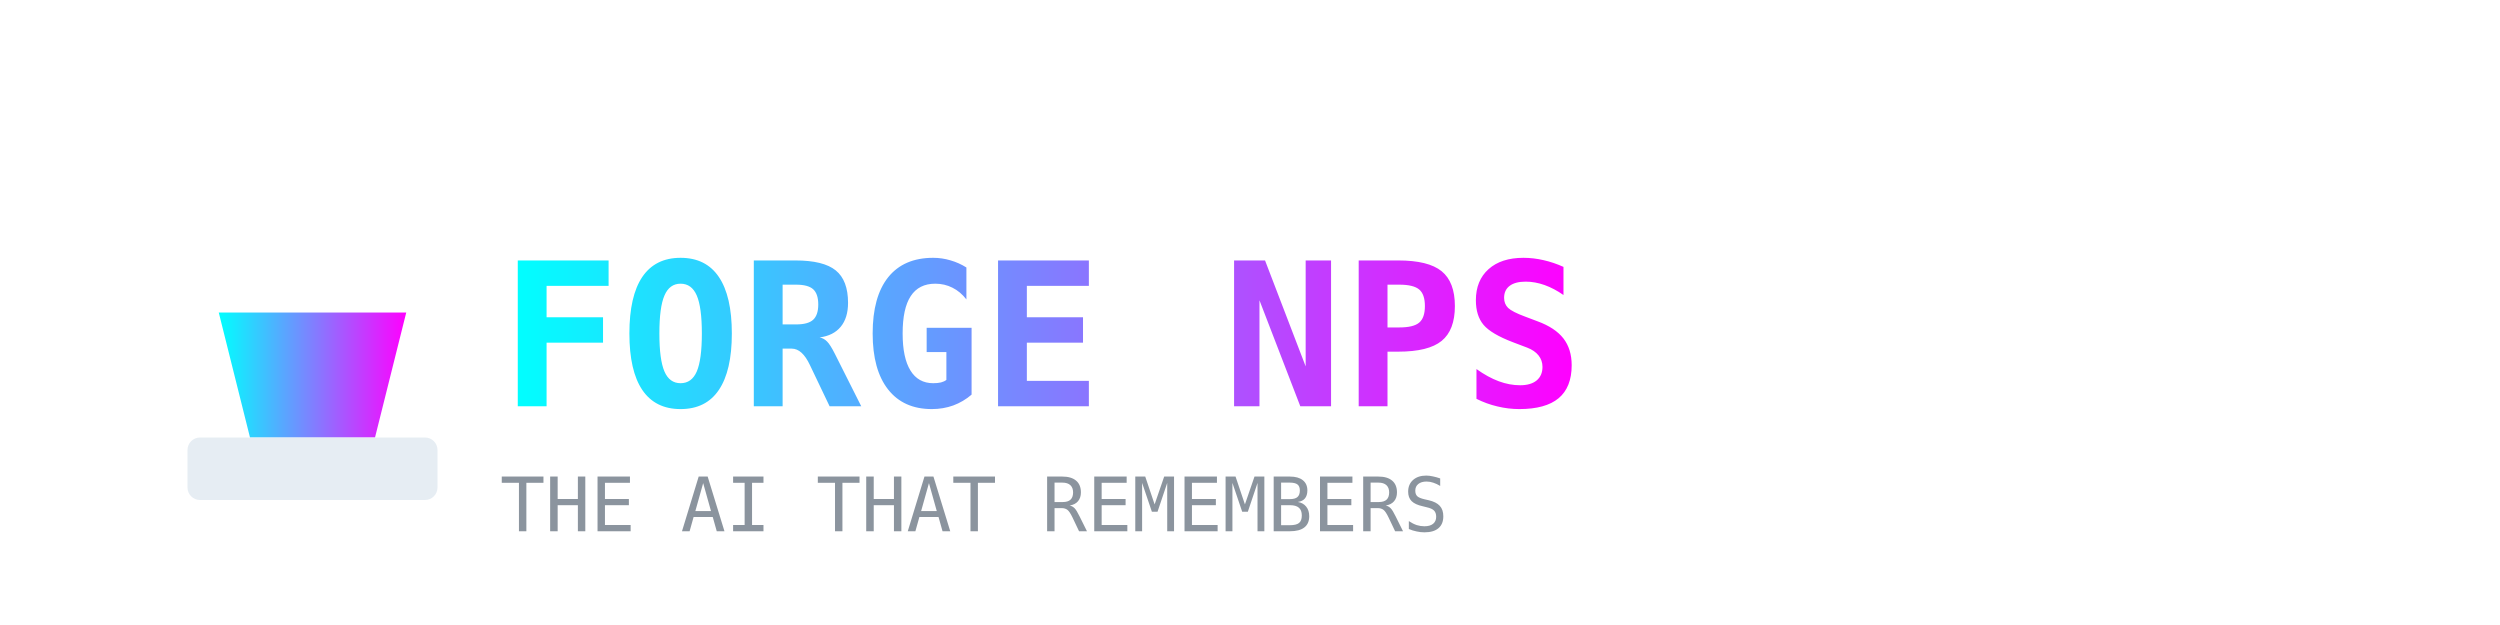
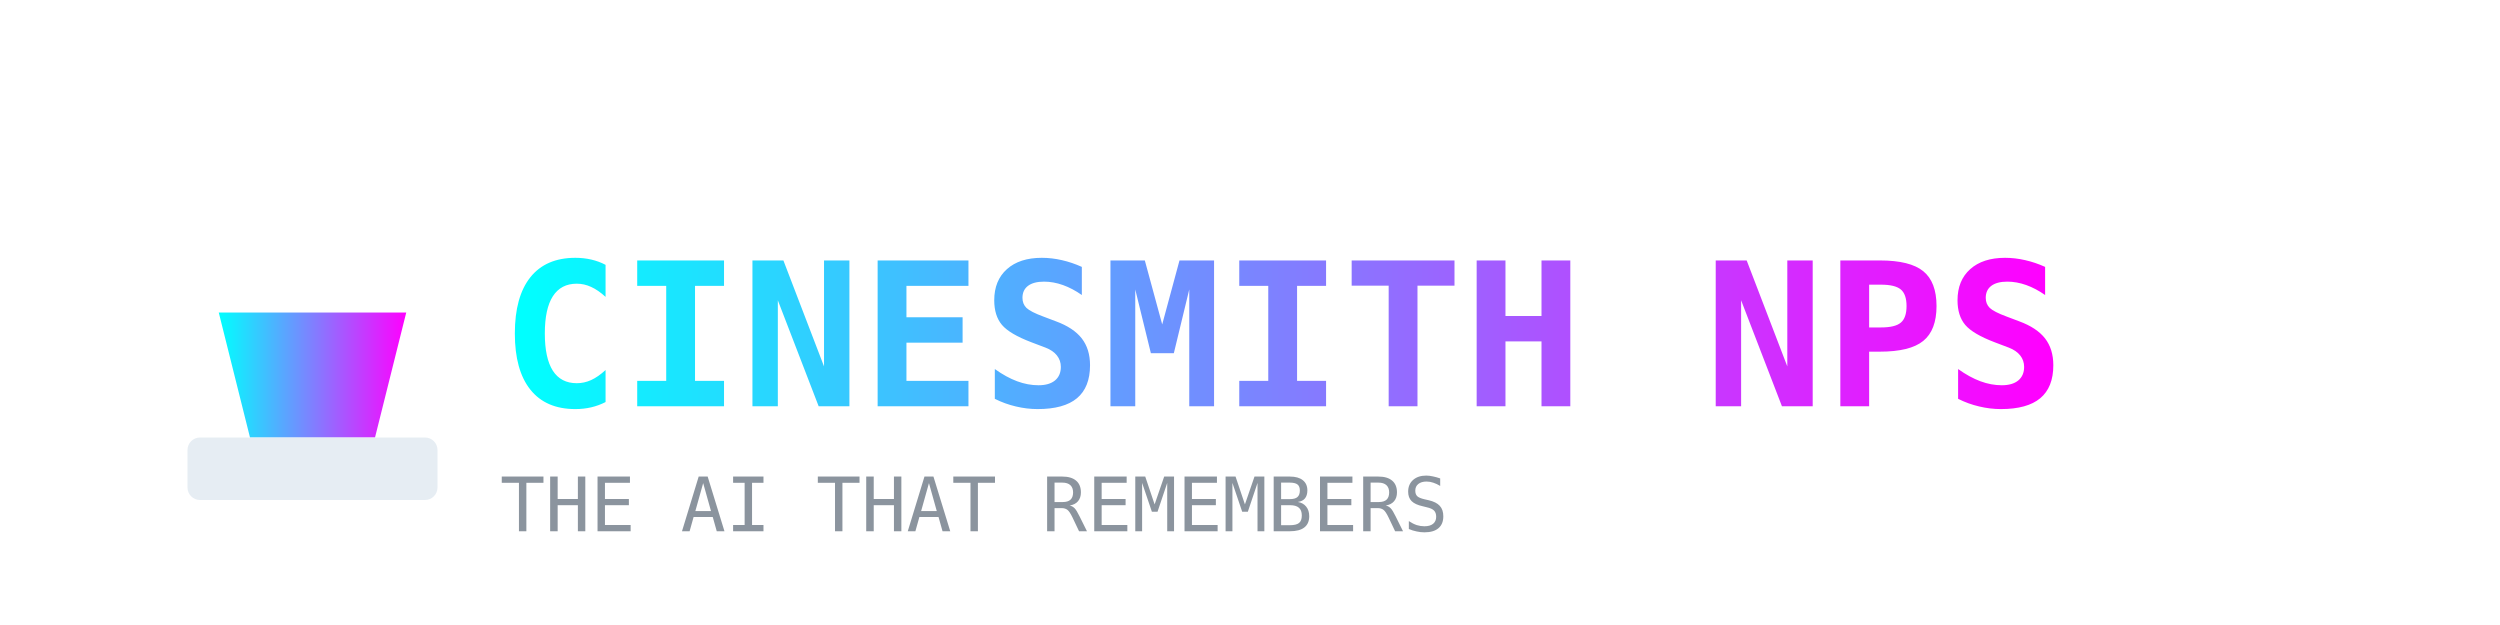
<svg xmlns="http://www.w3.org/2000/svg" width="400" height="100" viewBox="0 0 400 100">
  <defs>
    <linearGradient id="grad1" x1="0%" y1="0%" x2="100%" y2="0%">
      <stop offset="0%" style="stop-color:#00FFFF;stop-opacity:1" />
      <stop offset="100%" style="stop-color:#FF00FF;stop-opacity:1" />
    </linearGradient>
  </defs>
  <path d="M40 70 L60 70 L65 50 L35 50 Z" fill="url(#grad1)" />
  <rect x="30" y="70" width="40" height="10" rx="2" fill="#E6EDF3" />
-   <text x="80" y="65" font-family="monospace" font-size="32" font-weight="bold" fill="url(#grad1)">FORGE NPS</text>
+   <text x="80" y="65" font-family="monospace" font-size="32" font-weight="bold" fill="url(#grad1)">CINESMITH NPS</text>
  <text x="80" y="85" font-family="monospace" font-size="12" fill="#8B949E">THE AI THAT REMEMBERS</text>
</svg>
